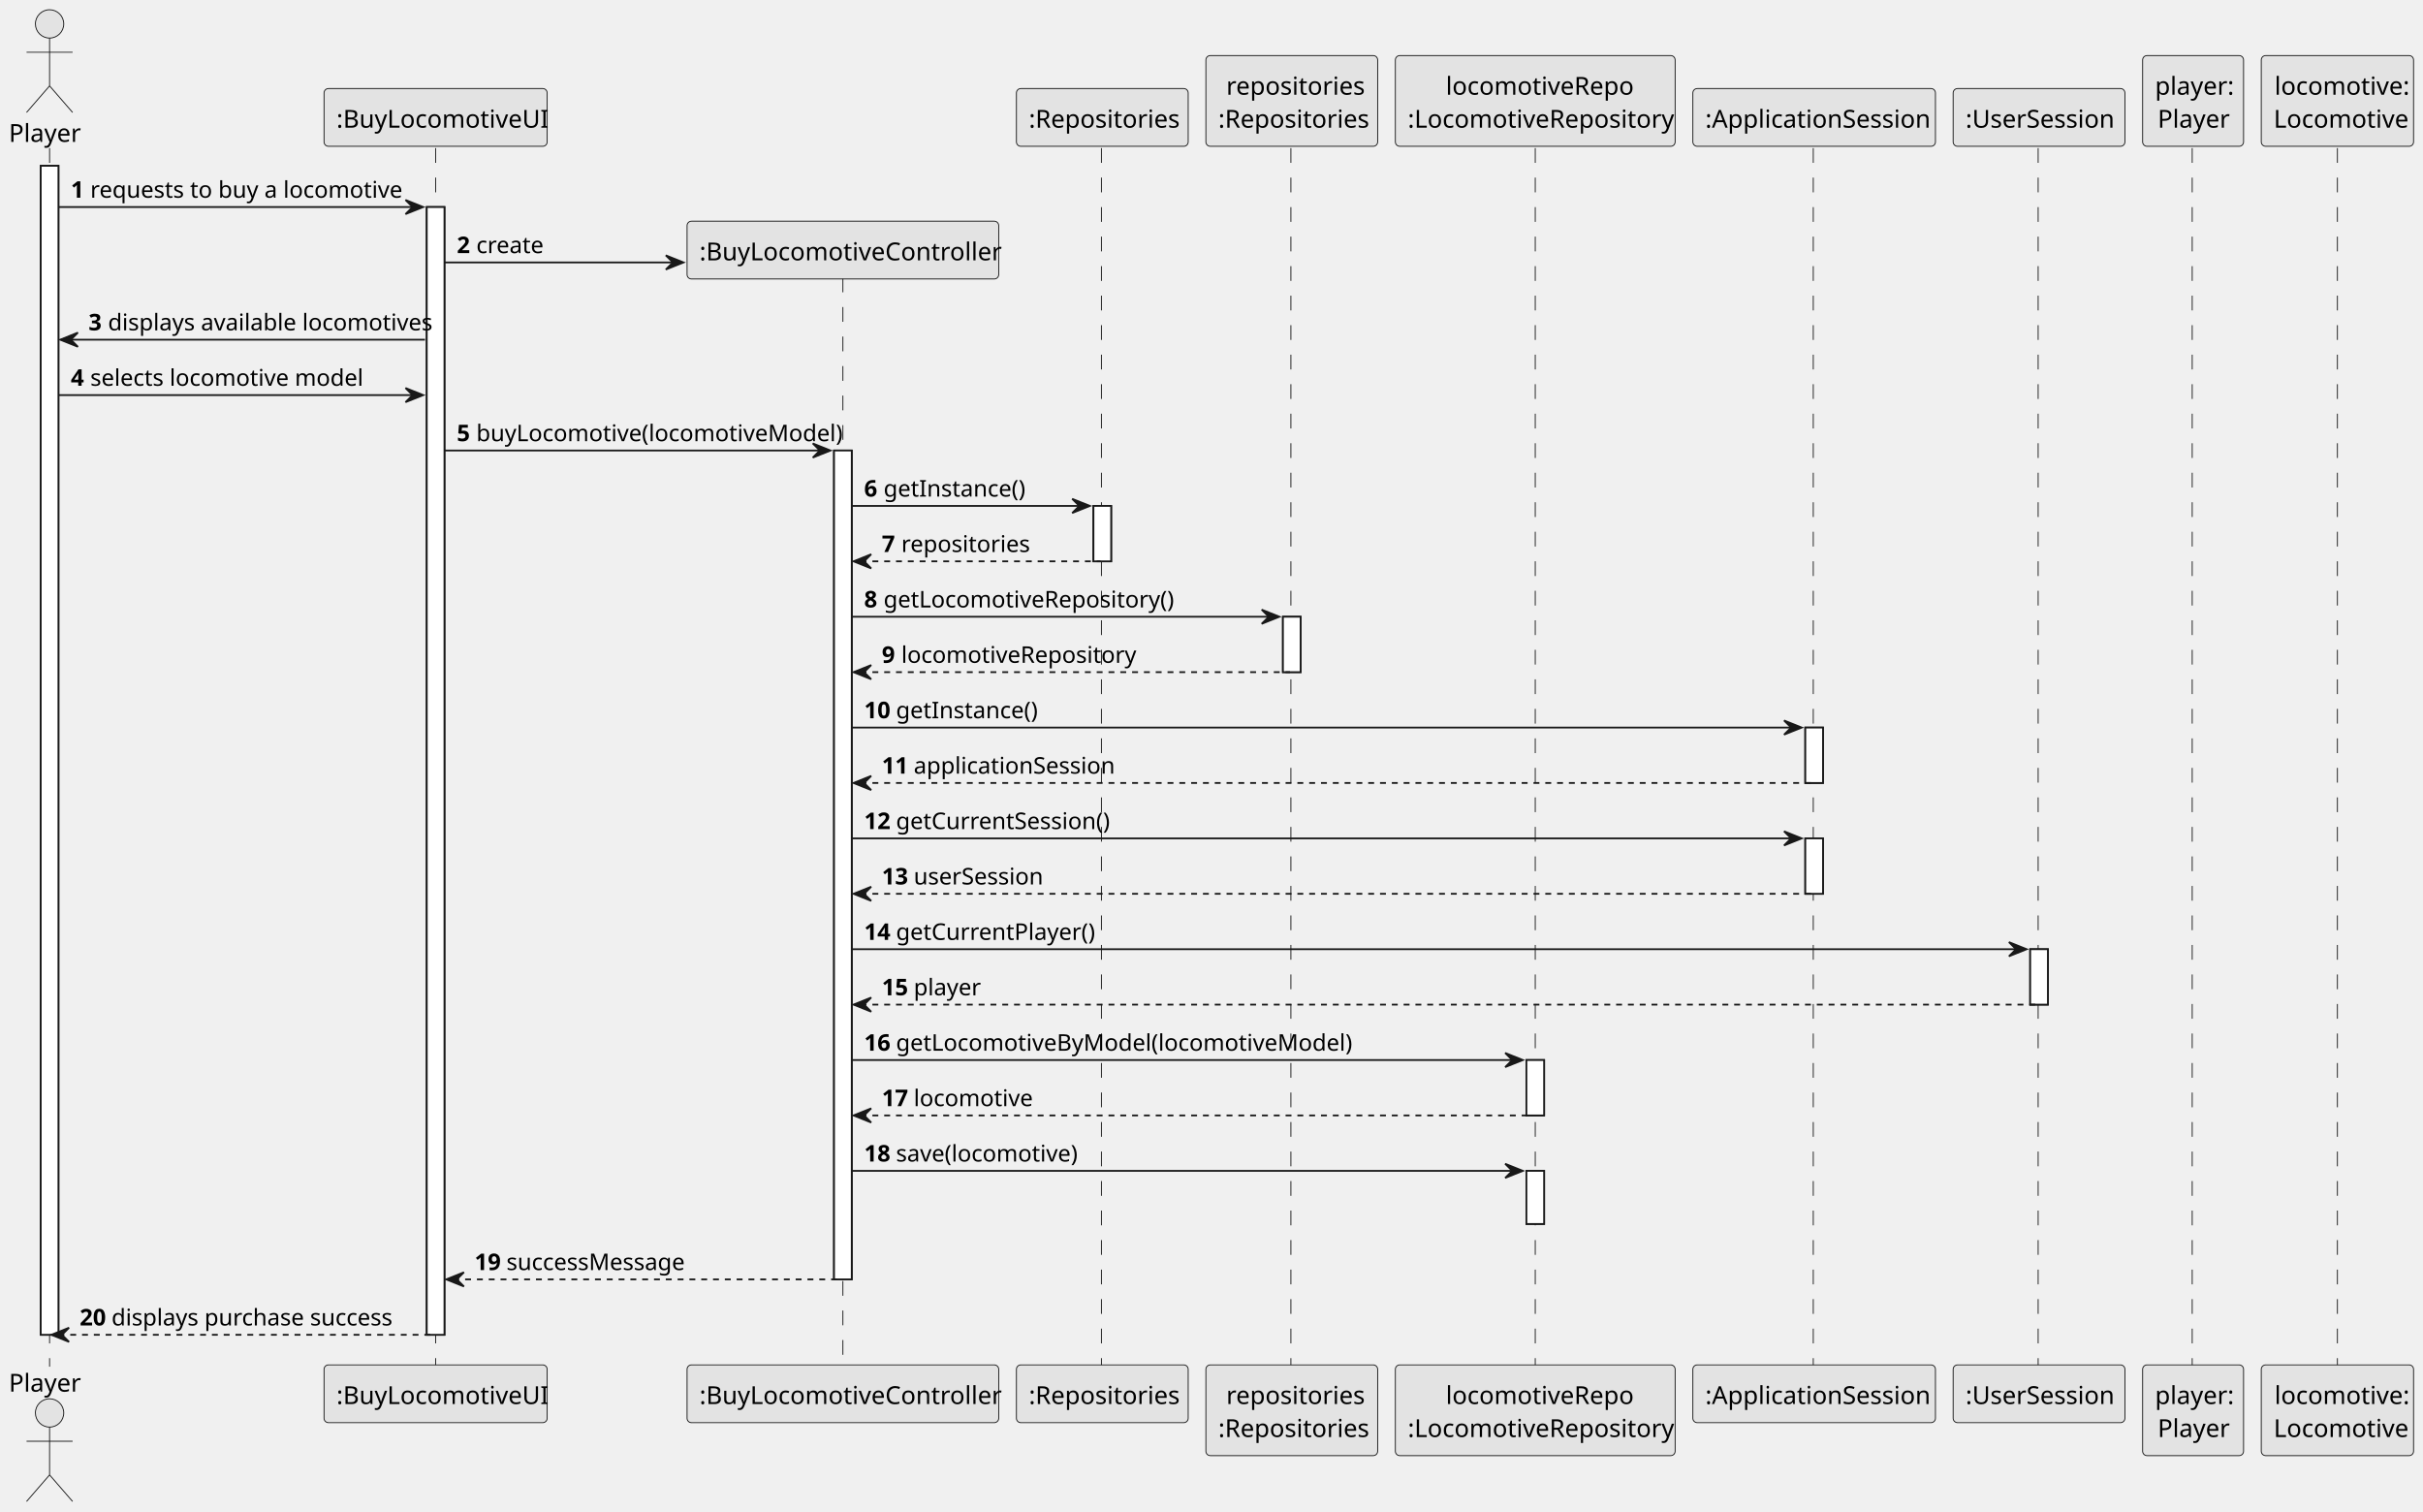
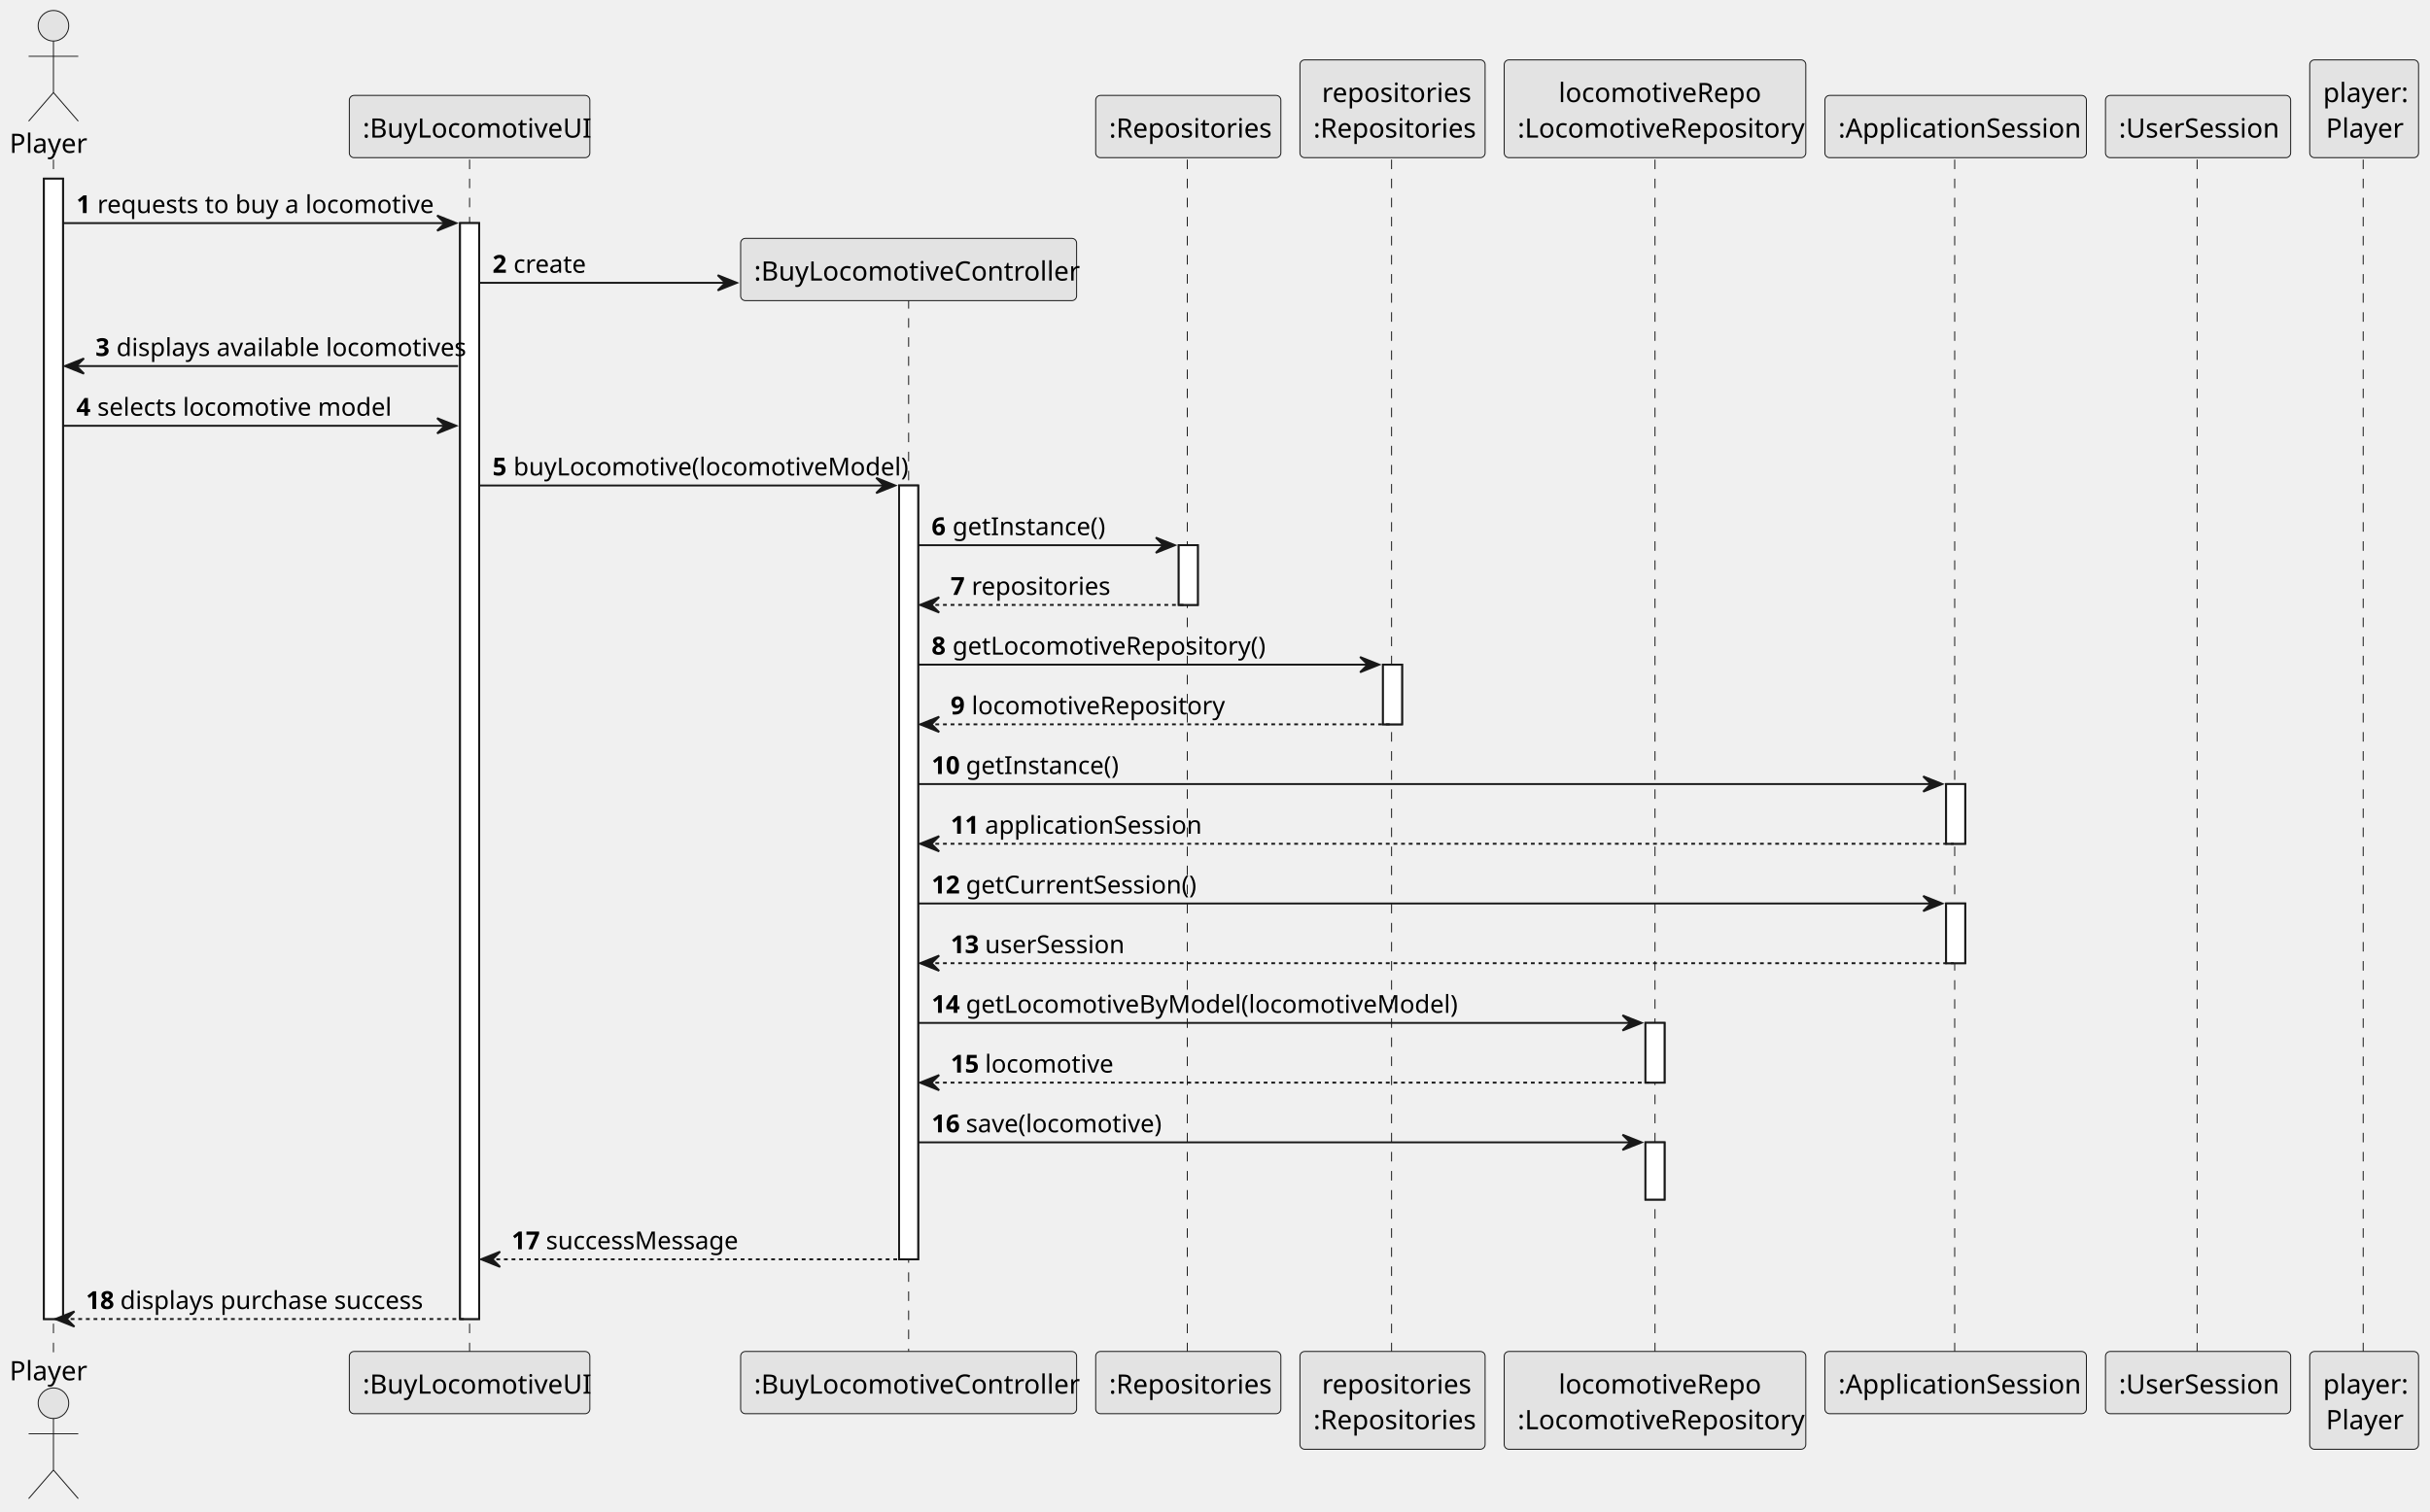
- <svg xmlns="http://www.w3.org/2000/svg" contentStyleType="text/css" height="512.4px" preserveAspectRatio="none" style="width:821px;height:512px;background:#FFFFFF;" version="1.1" viewBox="0 0 821 512" width="821.4px" zoomAndPan="magnify">
+ <svg xmlns="http://www.w3.org/2000/svg" contentStyleType="text/css" height="792px" preserveAspectRatio="none" style="width:1273px;height:792px;background:#FFFFFF;" version="1.1" viewBox="0 0 1273 792" width="1273px" zoomAndPan="magnify">
  <defs />
  <g>
-     <rect fill="#FFFFFF" height="396.09" style="stroke:#181818;stroke-width:0.6;" width="6" x="13.8" y="56.173" />
-     <rect fill="#FFFFFF" height="382.116" style="stroke:#181818;stroke-width:0.6;" width="6" x="144.6" y="70.147" />
-     <rect fill="#FFFFFF" height="280.844" style="stroke:#181818;stroke-width:0.6;" width="6" x="282.6" y="152.644" />
-     <rect fill="#FFFFFF" height="18.775" style="stroke:#181818;stroke-width:0.6;" width="6" x="370.5" y="171.418" />
-     <rect fill="#FFFFFF" height="18.775" style="stroke:#181818;stroke-width:0.6;" width="6" x="434.7" y="208.968" />
-     <rect fill="#FFFFFF" height="18.775" style="stroke:#181818;stroke-width:0.6;" width="6" x="517.2" y="359.164" />
-     <rect fill="#FFFFFF" height="18" style="stroke:#181818;stroke-width:0.6;" width="6" x="517.2" y="396.714" />
-     <rect fill="#FFFFFF" height="18.775" style="stroke:#181818;stroke-width:0.6;" width="6" x="611.7" y="246.517" />
-     <rect fill="#FFFFFF" height="18.775" style="stroke:#181818;stroke-width:0.6;" width="6" x="611.7" y="284.066" />
-     <rect fill="#FFFFFF" height="18.775" style="stroke:#181818;stroke-width:0.6;" width="6" x="687.9" y="321.615" />
-     <line style="stroke:#181818;stroke-width:0.3;stroke-dasharray:5.0,5.0;" x1="16.8" x2="16.8" y1="50.173" y2="463.063" />
-     <line style="stroke:#181818;stroke-width:0.3;stroke-dasharray:5.0,5.0;" x1="147.6" x2="147.6" y1="50.173" y2="463.063" />
-     <line style="stroke:#181818;stroke-width:0.3;stroke-dasharray:5.0,5.0;" x1="285.6" x2="285.6" y1="94.034" y2="463.063" />
-     <line style="stroke:#181818;stroke-width:0.3;stroke-dasharray:5.0,5.0;" x1="373.2" x2="373.2" y1="50.173" y2="463.063" />
-     <line style="stroke:#181818;stroke-width:0.3;stroke-dasharray:5.0,5.0;" x1="437.4" x2="437.4" y1="50.173" y2="463.063" />
-     <line style="stroke:#181818;stroke-width:0.3;stroke-dasharray:5.0,5.0;" x1="520.2" x2="520.2" y1="50.173" y2="463.063" />
-     <line style="stroke:#181818;stroke-width:0.3;stroke-dasharray:5.0,5.0;" x1="614.4" x2="614.4" y1="50.173" y2="463.063" />
-     <line style="stroke:#181818;stroke-width:0.3;stroke-dasharray:5.0,5.0;" x1="690.6" x2="690.6" y1="50.173" y2="463.063" />
-     <line style="stroke:#181818;stroke-width:0.3;stroke-dasharray:5.0,5.0;" x1="742.8" x2="742.8" y1="50.173" y2="463.063" />
-     <line style="stroke:#181818;stroke-width:0.3;stroke-dasharray:5.0,5.0;" x1="792" x2="792" y1="50.173" y2="463.063" />
-     <text fill="#000000" font-family="sans-serif" font-size="8.4" lengthAdjust="spacing" textLength="24" x="3" y="48.065">Player</text>
-     <ellipse cx="16.8" cy="8.1" fill="#E3E3E3" rx="4.8" ry="4.8" style="stroke:#181818;stroke-width:0.3;" />
-     <path d="M16.8,12.9 L16.8,29.1 M9,17.7 L24.6,17.7 M16.8,29.1 L9,38.1 M16.8,29.1 L24.6,38.1 " fill="none" style="stroke:#181818;stroke-width:0.3;" />
-     <text fill="#000000" font-family="sans-serif" font-size="8.4" lengthAdjust="spacing" textLength="24" x="3" y="471.527">Player</text>
-     <ellipse cx="16.8" cy="478.736" fill="#E3E3E3" rx="4.8" ry="4.8" style="stroke:#181818;stroke-width:0.3;" />
-     <path d="M16.8,483.536 L16.8,499.736 M9,488.336 L24.6,488.336 M16.8,499.736 L9,508.736 M16.8,499.736 L24.6,508.736 " fill="none" style="stroke:#181818;stroke-width:0.3;" />
-     <rect fill="#E3E3E3" height="19.573" rx="1.5" ry="1.5" style="stroke:#181818;stroke-width:0.3;" width="75.6" x="109.8" y="30" />
-     <text fill="#000000" font-family="sans-serif" font-size="8.4" lengthAdjust="spacing" textLength="67.2" x="114" y="43.264">:BuyLocomotiveUI</text>
-     <rect fill="#E3E3E3" height="19.573" rx="1.5" ry="1.5" style="stroke:#181818;stroke-width:0.3;" width="75.6" x="109.8" y="462.463" />
-     <text fill="#000000" font-family="sans-serif" font-size="8.4" lengthAdjust="spacing" textLength="67.2" x="114" y="475.727">:BuyLocomotiveUI</text>
-     <rect fill="#E3E3E3" height="19.573" rx="1.5" ry="1.5" style="stroke:#181818;stroke-width:0.3;" width="105.6" x="232.8" y="462.463" />
-     <text fill="#000000" font-family="sans-serif" font-size="8.4" lengthAdjust="spacing" textLength="97.2" x="237" y="475.727">:BuyLocomotiveController</text>
-     <rect fill="#E3E3E3" height="19.573" rx="1.5" ry="1.5" style="stroke:#181818;stroke-width:0.3;" width="58.2" x="344.4" y="30" />
-     <text fill="#000000" font-family="sans-serif" font-size="8.4" lengthAdjust="spacing" textLength="49.8" x="348.6" y="43.264">:Repositories</text>
-     <rect fill="#E3E3E3" height="19.573" rx="1.5" ry="1.5" style="stroke:#181818;stroke-width:0.3;" width="58.2" x="344.4" y="462.463" />
-     <text fill="#000000" font-family="sans-serif" font-size="8.4" lengthAdjust="spacing" textLength="49.8" x="348.6" y="475.727">:Repositories</text>
-     <rect fill="#E3E3E3" height="30.745" rx="1.5" ry="1.5" style="stroke:#181818;stroke-width:0.3;" width="58.2" x="408.6" y="18.827" />
-     <text fill="#000000" font-family="sans-serif" font-size="8.4" lengthAdjust="spacing" textLength="44.4" x="415.5" y="32.092">repositories</text>
-     <text fill="#000000" font-family="sans-serif" font-size="8.4" lengthAdjust="spacing" textLength="49.8" x="412.8" y="43.264">:Repositories</text>
-     <rect fill="#E3E3E3" height="30.745" rx="1.5" ry="1.5" style="stroke:#181818;stroke-width:0.3;" width="58.2" x="408.6" y="462.463" />
-     <text fill="#000000" font-family="sans-serif" font-size="8.4" lengthAdjust="spacing" textLength="44.4" x="415.5" y="475.727">repositories</text>
-     <text fill="#000000" font-family="sans-serif" font-size="8.4" lengthAdjust="spacing" textLength="49.8" x="412.8" y="486.9">:Repositories</text>
-     <rect fill="#E3E3E3" height="30.745" rx="1.5" ry="1.5" style="stroke:#181818;stroke-width:0.3;" width="94.8" x="472.8" y="18.827" />
-     <text fill="#000000" font-family="sans-serif" font-size="8.4" lengthAdjust="spacing" textLength="60.6" x="489.9" y="32.092">locomotiveRepo</text>
-     <text fill="#000000" font-family="sans-serif" font-size="8.4" lengthAdjust="spacing" textLength="86.4" x="477" y="43.264">:LocomotiveRepository</text>
-     <rect fill="#E3E3E3" height="30.745" rx="1.5" ry="1.5" style="stroke:#181818;stroke-width:0.3;" width="94.8" x="472.8" y="462.463" />
-     <text fill="#000000" font-family="sans-serif" font-size="8.4" lengthAdjust="spacing" textLength="60.6" x="489.9" y="475.727">locomotiveRepo</text>
-     <text fill="#000000" font-family="sans-serif" font-size="8.4" lengthAdjust="spacing" textLength="86.4" x="477" y="486.9">:LocomotiveRepository</text>
-     <rect fill="#E3E3E3" height="19.573" rx="1.5" ry="1.5" style="stroke:#181818;stroke-width:0.3;" width="82.2" x="573.6" y="30" />
-     <text fill="#000000" font-family="sans-serif" font-size="8.4" lengthAdjust="spacing" textLength="73.8" x="577.8" y="43.264">:ApplicationSession</text>
-     <rect fill="#E3E3E3" height="19.573" rx="1.5" ry="1.5" style="stroke:#181818;stroke-width:0.3;" width="82.2" x="573.6" y="462.463" />
-     <text fill="#000000" font-family="sans-serif" font-size="8.4" lengthAdjust="spacing" textLength="73.8" x="577.8" y="475.727">:ApplicationSession</text>
-     <rect fill="#E3E3E3" height="19.573" rx="1.5" ry="1.5" style="stroke:#181818;stroke-width:0.3;" width="58.2" x="661.8" y="30" />
-     <text fill="#000000" font-family="sans-serif" font-size="8.4" lengthAdjust="spacing" textLength="49.8" x="666" y="43.264">:UserSession</text>
-     <rect fill="#E3E3E3" height="19.573" rx="1.5" ry="1.5" style="stroke:#181818;stroke-width:0.3;" width="58.2" x="661.8" y="462.463" />
-     <text fill="#000000" font-family="sans-serif" font-size="8.4" lengthAdjust="spacing" textLength="49.8" x="666" y="475.727">:UserSession</text>
-     <rect fill="#E3E3E3" height="30.745" rx="1.5" ry="1.5" style="stroke:#181818;stroke-width:0.3;" width="34.2" x="726" y="18.827" />
-     <text fill="#000000" font-family="sans-serif" font-size="8.4" lengthAdjust="spacing" textLength="25.8" x="730.2" y="32.092">player:</text>
-     <text fill="#000000" font-family="sans-serif" font-size="8.4" lengthAdjust="spacing" textLength="24" x="731.1" y="43.264">Player</text>
-     <rect fill="#E3E3E3" height="30.745" rx="1.5" ry="1.5" style="stroke:#181818;stroke-width:0.3;" width="34.2" x="726" y="462.463" />
-     <text fill="#000000" font-family="sans-serif" font-size="8.4" lengthAdjust="spacing" textLength="25.8" x="730.2" y="475.727">player:</text>
-     <text fill="#000000" font-family="sans-serif" font-size="8.4" lengthAdjust="spacing" textLength="24" x="731.1" y="486.9">Player</text>
-     <rect fill="#E3E3E3" height="30.745" rx="1.5" ry="1.5" style="stroke:#181818;stroke-width:0.3;" width="51.6" x="766.2" y="18.827" />
-     <text fill="#000000" font-family="sans-serif" font-size="8.4" lengthAdjust="spacing" textLength="42.6" x="770.7" y="32.092">locomotive:</text>
-     <text fill="#000000" font-family="sans-serif" font-size="8.4" lengthAdjust="spacing" textLength="43.2" x="770.4" y="43.264">Locomotive</text>
-     <rect fill="#E3E3E3" height="30.745" rx="1.5" ry="1.5" style="stroke:#181818;stroke-width:0.3;" width="51.6" x="766.2" y="462.463" />
-     <text fill="#000000" font-family="sans-serif" font-size="8.4" lengthAdjust="spacing" textLength="42.6" x="770.7" y="475.727">locomotive:</text>
-     <text fill="#000000" font-family="sans-serif" font-size="8.4" lengthAdjust="spacing" textLength="43.2" x="770.4" y="486.9">Locomotive</text>
-     <rect fill="#FFFFFF" height="396.09" style="stroke:#181818;stroke-width:0.6;" width="6" x="13.8" y="56.173" />
-     <rect fill="#FFFFFF" height="382.116" style="stroke:#181818;stroke-width:0.6;" width="6" x="144.6" y="70.147" />
-     <rect fill="#FFFFFF" height="280.844" style="stroke:#181818;stroke-width:0.6;" width="6" x="282.6" y="152.644" />
-     <rect fill="#FFFFFF" height="18.775" style="stroke:#181818;stroke-width:0.6;" width="6" x="370.5" y="171.418" />
-     <rect fill="#FFFFFF" height="18.775" style="stroke:#181818;stroke-width:0.6;" width="6" x="434.7" y="208.968" />
-     <rect fill="#FFFFFF" height="18.775" style="stroke:#181818;stroke-width:0.6;" width="6" x="517.2" y="359.164" />
-     <rect fill="#FFFFFF" height="18" style="stroke:#181818;stroke-width:0.6;" width="6" x="517.2" y="396.714" />
-     <rect fill="#FFFFFF" height="18.775" style="stroke:#181818;stroke-width:0.6;" width="6" x="611.7" y="246.517" />
-     <rect fill="#FFFFFF" height="18.775" style="stroke:#181818;stroke-width:0.6;" width="6" x="611.7" y="284.066" />
-     <rect fill="#FFFFFF" height="18.775" style="stroke:#181818;stroke-width:0.6;" width="6" x="687.9" y="321.615" />
-     <polygon fill="#181818" points="137.4,67.747,143.4,70.147,137.4,72.547,139.8,70.147" style="stroke:#181818;stroke-width:0.6;" />
-     <line style="stroke:#181818;stroke-width:0.6;" x1="19.8" x2="141" y1="70.147" y2="70.147" />
-     <text fill="#000000" font-family="sans-serif" font-size="7.8" font-weight="bold" lengthAdjust="spacing" textLength="4.2" x="24" y="66.99">1</text>
-     <text fill="#000000" font-family="sans-serif" font-size="7.8" lengthAdjust="spacing" textLength="99.6" x="30.6" y="66.99">requests to buy a locomotive</text>
-     <polygon fill="#181818" points="225.6,86.522,231.6,88.922,225.6,91.322,228,88.922" style="stroke:#181818;stroke-width:0.6;" />
-     <line style="stroke:#181818;stroke-width:0.6;" x1="150.6" x2="229.2" y1="88.922" y2="88.922" />
-     <text fill="#000000" font-family="sans-serif" font-size="7.8" font-weight="bold" lengthAdjust="spacing" textLength="4.2" x="154.8" y="85.764">2</text>
-     <text fill="#000000" font-family="sans-serif" font-size="7.8" lengthAdjust="spacing" textLength="21.6" x="161.4" y="85.764">create</text>
-     <rect fill="#E3E3E3" height="19.573" rx="1.5" ry="1.5" style="stroke:#181818;stroke-width:0.3;" width="105.6" x="232.8" y="74.947" />
-     <text fill="#000000" font-family="sans-serif" font-size="8.4" lengthAdjust="spacing" textLength="97.2" x="237" y="88.212">:BuyLocomotiveController</text>
-     <polygon fill="#181818" points="26.4,112.695,20.4,115.094,26.4,117.495,24,115.094" style="stroke:#181818;stroke-width:0.6;" />
-     <line style="stroke:#181818;stroke-width:0.6;" x1="22.8" x2="144" y1="115.094" y2="115.094" />
-     <text fill="#000000" font-family="sans-serif" font-size="7.8" font-weight="bold" lengthAdjust="spacing" textLength="4.2" x="30" y="111.937">3</text>
-     <text fill="#000000" font-family="sans-serif" font-size="7.8" lengthAdjust="spacing" textLength="103.8" x="36.6" y="111.937">displays available locomotives</text>
-     <polygon fill="#181818" points="137.4,131.469,143.4,133.869,137.4,136.269,139.8,133.869" style="stroke:#181818;stroke-width:0.6;" />
-     <line style="stroke:#181818;stroke-width:0.6;" x1="19.8" x2="141" y1="133.869" y2="133.869" />
-     <text fill="#000000" font-family="sans-serif" font-size="7.8" font-weight="bold" lengthAdjust="spacing" textLength="4.2" x="24" y="130.712">4</text>
-     <text fill="#000000" font-family="sans-serif" font-size="7.8" lengthAdjust="spacing" textLength="87.6" x="30.6" y="130.712">selects locomotive model</text>
-     <polygon fill="#181818" points="275.4,150.244,281.4,152.644,275.4,155.044,277.8,152.644" style="stroke:#181818;stroke-width:0.6;" />
-     <line style="stroke:#181818;stroke-width:0.6;" x1="150.6" x2="279" y1="152.644" y2="152.644" />
-     <text fill="#000000" font-family="sans-serif" font-size="7.8" font-weight="bold" lengthAdjust="spacing" textLength="4.2" x="154.8" y="149.486">5</text>
-     <text fill="#000000" font-family="sans-serif" font-size="7.8" lengthAdjust="spacing" textLength="114" x="161.4" y="149.486">buyLocomotive(locomotiveModel)</text>
-     <polygon fill="#181818" points="363.3,169.018,369.3,171.418,363.3,173.818,365.7,171.418" style="stroke:#181818;stroke-width:0.6;" />
-     <line style="stroke:#181818;stroke-width:0.6;" x1="288.6" x2="366.9" y1="171.418" y2="171.418" />
-     <text fill="#000000" font-family="sans-serif" font-size="7.8" font-weight="bold" lengthAdjust="spacing" textLength="4.2" x="292.8" y="168.261">6</text>
-     <text fill="#000000" font-family="sans-serif" font-size="7.8" lengthAdjust="spacing" textLength="45" x="299.4" y="168.261">getInstance()</text>
-     <polygon fill="#181818" points="295.2,187.793,289.2,190.193,295.2,192.593,292.8,190.193" style="stroke:#181818;stroke-width:0.6;" />
-     <line style="stroke:#181818;stroke-width:0.6;stroke-dasharray:2.0,2.0;" x1="291.6" x2="372.9" y1="190.193" y2="190.193" />
-     <text fill="#000000" font-family="sans-serif" font-size="7.8" font-weight="bold" lengthAdjust="spacing" textLength="4.2" x="298.8" y="187.035">7</text>
-     <text fill="#000000" font-family="sans-serif" font-size="7.8" lengthAdjust="spacing" textLength="40.2" x="305.4" y="187.035">repositories</text>
-     <polygon fill="#181818" points="427.5,206.568,433.5,208.968,427.5,211.368,429.9,208.968" style="stroke:#181818;stroke-width:0.6;" />
-     <line style="stroke:#181818;stroke-width:0.6;" x1="288.6" x2="431.1" y1="208.968" y2="208.968" />
-     <text fill="#000000" font-family="sans-serif" font-size="7.8" font-weight="bold" lengthAdjust="spacing" textLength="4.2" x="292.8" y="205.81">8</text>
-     <text fill="#000000" font-family="sans-serif" font-size="7.8" lengthAdjust="spacing" textLength="91.8" x="299.4" y="205.81">getLocomotiveRepository()</text>
-     <polygon fill="#181818" points="295.2,225.342,289.2,227.742,295.2,230.142,292.8,227.742" style="stroke:#181818;stroke-width:0.6;" />
-     <line style="stroke:#181818;stroke-width:0.6;stroke-dasharray:2.0,2.0;" x1="291.6" x2="437.1" y1="227.742" y2="227.742" />
-     <text fill="#000000" font-family="sans-serif" font-size="7.8" font-weight="bold" lengthAdjust="spacing" textLength="4.2" x="298.8" y="224.585">9</text>
-     <text fill="#000000" font-family="sans-serif" font-size="7.8" lengthAdjust="spacing" textLength="73.8" x="305.4" y="224.585">locomotiveRepository</text>
-     <polygon fill="#181818" points="604.5,244.117,610.5,246.517,604.5,248.917,606.9,246.517" style="stroke:#181818;stroke-width:0.6;" />
-     <line style="stroke:#181818;stroke-width:0.6;" x1="288.6" x2="608.1" y1="246.517" y2="246.517" />
-     <text fill="#000000" font-family="sans-serif" font-size="7.8" font-weight="bold" lengthAdjust="spacing" textLength="8.4" x="292.8" y="243.359">10</text>
-     <text fill="#000000" font-family="sans-serif" font-size="7.8" lengthAdjust="spacing" textLength="45" x="303.6" y="243.359">getInstance()</text>
-     <polygon fill="#181818" points="295.2,262.891,289.2,265.291,295.2,267.691,292.8,265.291" style="stroke:#181818;stroke-width:0.6;" />
-     <line style="stroke:#181818;stroke-width:0.6;stroke-dasharray:2.0,2.0;" x1="291.6" x2="614.1" y1="265.291" y2="265.291" />
-     <text fill="#000000" font-family="sans-serif" font-size="7.8" font-weight="bold" lengthAdjust="spacing" textLength="8.4" x="298.8" y="262.134">11</text>
-     <text fill="#000000" font-family="sans-serif" font-size="7.8" lengthAdjust="spacing" textLength="65.4" x="309.6" y="262.134">applicationSession</text>
-     <polygon fill="#181818" points="604.5,281.666,610.5,284.066,604.5,286.466,606.9,284.066" style="stroke:#181818;stroke-width:0.6;" />
-     <line style="stroke:#181818;stroke-width:0.6;" x1="288.6" x2="608.1" y1="284.066" y2="284.066" />
-     <text fill="#000000" font-family="sans-serif" font-size="7.8" font-weight="bold" lengthAdjust="spacing" textLength="8.4" x="292.8" y="280.908">12</text>
-     <text fill="#000000" font-family="sans-serif" font-size="7.8" lengthAdjust="spacing" textLength="69" x="303.6" y="280.908">getCurrentSession()</text>
-     <polygon fill="#181818" points="295.2,300.441,289.2,302.841,295.2,305.241,292.8,302.841" style="stroke:#181818;stroke-width:0.6;" />
-     <line style="stroke:#181818;stroke-width:0.6;stroke-dasharray:2.0,2.0;" x1="291.6" x2="614.1" y1="302.841" y2="302.841" />
-     <text fill="#000000" font-family="sans-serif" font-size="7.8" font-weight="bold" lengthAdjust="spacing" textLength="8.4" x="298.8" y="299.683">13</text>
-     <text fill="#000000" font-family="sans-serif" font-size="7.8" lengthAdjust="spacing" textLength="43.2" x="309.6" y="299.683">userSession</text>
-     <polygon fill="#181818" points="680.7,319.215,686.7,321.615,680.7,324.015,683.1,321.615" style="stroke:#181818;stroke-width:0.6;" />
-     <line style="stroke:#181818;stroke-width:0.6;" x1="288.6" x2="684.3" y1="321.615" y2="321.615" />
-     <text fill="#000000" font-family="sans-serif" font-size="7.8" font-weight="bold" lengthAdjust="spacing" textLength="8.4" x="292.8" y="318.458">14</text>
-     <text fill="#000000" font-family="sans-serif" font-size="7.8" lengthAdjust="spacing" textLength="63" x="303.6" y="318.458">getCurrentPlayer()</text>
-     <polygon fill="#181818" points="295.2,337.99,289.2,340.39,295.2,342.79,292.8,340.39" style="stroke:#181818;stroke-width:0.6;" />
-     <line style="stroke:#181818;stroke-width:0.6;stroke-dasharray:2.0,2.0;" x1="291.6" x2="690.3" y1="340.39" y2="340.39" />
-     <text fill="#000000" font-family="sans-serif" font-size="7.8" font-weight="bold" lengthAdjust="spacing" textLength="8.4" x="298.8" y="337.232">15</text>
-     <text fill="#000000" font-family="sans-serif" font-size="7.8" lengthAdjust="spacing" textLength="21" x="309.6" y="337.232">player</text>
-     <polygon fill="#181818" points="510,356.764,516,359.164,510,361.565,512.4,359.164" style="stroke:#181818;stroke-width:0.6;" />
-     <line style="stroke:#181818;stroke-width:0.6;" x1="288.6" x2="513.6" y1="359.164" y2="359.164" />
-     <text fill="#000000" font-family="sans-serif" font-size="7.8" font-weight="bold" lengthAdjust="spacing" textLength="8.4" x="292.8" y="356.007">16</text>
-     <text fill="#000000" font-family="sans-serif" font-size="7.8" lengthAdjust="spacing" textLength="142.8" x="303.6" y="356.007">getLocomotiveByModel(locomotiveModel)</text>
-     <polygon fill="#181818" points="295.2,375.539,289.2,377.939,295.2,380.339,292.8,377.939" style="stroke:#181818;stroke-width:0.6;" />
-     <line style="stroke:#181818;stroke-width:0.6;stroke-dasharray:2.0,2.0;" x1="291.6" x2="519.6" y1="377.939" y2="377.939" />
-     <text fill="#000000" font-family="sans-serif" font-size="7.8" font-weight="bold" lengthAdjust="spacing" textLength="8.4" x="298.8" y="374.781">17</text>
-     <text fill="#000000" font-family="sans-serif" font-size="7.8" lengthAdjust="spacing" textLength="36.6" x="309.6" y="374.781">locomotive</text>
-     <polygon fill="#181818" points="510,394.314,516,396.714,510,399.114,512.4,396.714" style="stroke:#181818;stroke-width:0.6;" />
-     <line style="stroke:#181818;stroke-width:0.6;" x1="288.6" x2="513.6" y1="396.714" y2="396.714" />
-     <text fill="#000000" font-family="sans-serif" font-size="7.8" font-weight="bold" lengthAdjust="spacing" textLength="8.4" x="292.8" y="393.556">18</text>
-     <text fill="#000000" font-family="sans-serif" font-size="7.8" lengthAdjust="spacing" textLength="57" x="303.6" y="393.556">save(locomotive)</text>
-     <polygon fill="#181818" points="157.2,431.088,151.2,433.488,157.2,435.888,154.8,433.488" style="stroke:#181818;stroke-width:0.6;" />
-     <line style="stroke:#181818;stroke-width:0.6;stroke-dasharray:2.0,2.0;" x1="153.6" x2="285" y1="433.488" y2="433.488" />
-     <text fill="#000000" font-family="sans-serif" font-size="7.8" font-weight="bold" lengthAdjust="spacing" textLength="8.4" x="160.8" y="430.331">19</text>
-     <text fill="#000000" font-family="sans-serif" font-size="7.8" lengthAdjust="spacing" textLength="61.2" x="171.6" y="430.331">successMessage</text>
-     <polygon fill="#181818" points="23.4,449.863,17.4,452.263,23.4,454.663,21,452.263" style="stroke:#181818;stroke-width:0.6;" />
-     <line style="stroke:#181818;stroke-width:0.6;stroke-dasharray:2.0,2.0;" x1="19.8" x2="147" y1="452.263" y2="452.263" />
-     <text fill="#000000" font-family="sans-serif" font-size="7.8" font-weight="bold" lengthAdjust="spacing" textLength="8.4" x="27" y="449.105">20</text>
-     <text fill="#000000" font-family="sans-serif" font-size="7.8" lengthAdjust="spacing" textLength="94.8" x="37.8" y="449.105">displays purchase success</text>
+     <rect fill="#FFFFFF" height="597.568" style="stroke:#181818;stroke-width:1.0;" width="10" x="23" y="93.621" />
+     <rect fill="#FFFFFF" height="574.277" style="stroke:#181818;stroke-width:1.0;" width="10" x="241" y="116.912" />
+     <rect fill="#FFFFFF" height="405.492" style="stroke:#181818;stroke-width:1.0;" width="10" x="471" y="254.406" />
+     <rect fill="#FFFFFF" height="31.291" style="stroke:#181818;stroke-width:1.0;" width="10" x="617.5" y="285.697" />
+     <rect fill="#FFFFFF" height="31.291" style="stroke:#181818;stroke-width:1.0;" width="10" x="724.5" y="348.279" />
+     <rect fill="#FFFFFF" height="31.291" style="stroke:#181818;stroke-width:1.0;" width="10" x="862" y="536.025" />
+     <rect fill="#FFFFFF" height="30" style="stroke:#181818;stroke-width:1.0;" width="10" x="862" y="598.607" />
+     <rect fill="#FFFFFF" height="31.291" style="stroke:#181818;stroke-width:1.0;" width="10" x="1019.5" y="410.861" />
+     <rect fill="#FFFFFF" height="31.291" style="stroke:#181818;stroke-width:1.0;" width="10" x="1019.5" y="473.443" />
+     <line style="stroke:#181818;stroke-width:0.5;stroke-dasharray:5.0,5.0;" x1="28" x2="28" y1="83.621" y2="709.189" />
+     <line style="stroke:#181818;stroke-width:0.5;stroke-dasharray:5.0,5.0;" x1="246" x2="246" y1="83.621" y2="709.189" />
+     <line style="stroke:#181818;stroke-width:0.5;stroke-dasharray:5.0,5.0;" x1="476" x2="476" y1="156.723" y2="709.189" />
+     <line style="stroke:#181818;stroke-width:0.5;stroke-dasharray:5.0,5.0;" x1="622" x2="622" y1="83.621" y2="709.189" />
+     <line style="stroke:#181818;stroke-width:0.5;stroke-dasharray:5.0,5.0;" x1="729" x2="729" y1="83.621" y2="709.189" />
+     <line style="stroke:#181818;stroke-width:0.5;stroke-dasharray:5.0,5.0;" x1="867" x2="867" y1="83.621" y2="709.189" />
+     <line style="stroke:#181818;stroke-width:0.5;stroke-dasharray:5.0,5.0;" x1="1024" x2="1024" y1="83.621" y2="709.189" />
+     <line style="stroke:#181818;stroke-width:0.5;stroke-dasharray:5.0,5.0;" x1="1151" x2="1151" y1="83.621" y2="709.189" />
+     <line style="stroke:#181818;stroke-width:0.5;stroke-dasharray:5.0,5.0;" x1="1238" x2="1238" y1="83.621" y2="709.189" />
+     <text fill="#000000" font-family="sans-serif" font-size="14" lengthAdjust="spacing" textLength="40" x="5" y="80.107">Player</text>
+     <ellipse cx="28" cy="13.5" fill="#E3E3E3" rx="8" ry="8" style="stroke:#181818;stroke-width:0.5;" />
+     <path d="M28,21.5 L28,48.5 M15,29.5 L41,29.5 M28,48.5 L15,63.5 M28,48.5 L41,63.5 " fill="none" style="stroke:#181818;stroke-width:0.5;" />
+     <text fill="#000000" font-family="sans-serif" font-size="14" lengthAdjust="spacing" textLength="40" x="5" y="723.297">Player</text>
+     <ellipse cx="28" cy="735.311" fill="#E3E3E3" rx="8" ry="8" style="stroke:#181818;stroke-width:0.5;" />
+     <path d="M28,743.311 L28,770.311 M15,751.311 L41,751.311 M28,770.311 L15,785.311 M28,770.311 L41,785.311 " fill="none" style="stroke:#181818;stroke-width:0.5;" />
+     <rect fill="#E3E3E3" height="32.621" rx="2.5" ry="2.5" style="stroke:#181818;stroke-width:0.5;" width="126" x="183" y="50" />
+     <text fill="#000000" font-family="sans-serif" font-size="14" lengthAdjust="spacing" textLength="112" x="190" y="72.107">:BuyLocomotiveUI</text>
+     <rect fill="#E3E3E3" height="32.621" rx="2.5" ry="2.5" style="stroke:#181818;stroke-width:0.5;" width="126" x="183" y="708.189" />
+     <text fill="#000000" font-family="sans-serif" font-size="14" lengthAdjust="spacing" textLength="112" x="190" y="730.297">:BuyLocomotiveUI</text>
+     <rect fill="#E3E3E3" height="32.621" rx="2.5" ry="2.5" style="stroke:#181818;stroke-width:0.5;" width="176" x="388" y="708.189" />
+     <text fill="#000000" font-family="sans-serif" font-size="14" lengthAdjust="spacing" textLength="162" x="395" y="730.297">:BuyLocomotiveController</text>
+     <rect fill="#E3E3E3" height="32.621" rx="2.5" ry="2.5" style="stroke:#181818;stroke-width:0.5;" width="97" x="574" y="50" />
+     <text fill="#000000" font-family="sans-serif" font-size="14" lengthAdjust="spacing" textLength="83" x="581" y="72.107">:Repositories</text>
+     <rect fill="#E3E3E3" height="32.621" rx="2.5" ry="2.5" style="stroke:#181818;stroke-width:0.5;" width="97" x="574" y="708.189" />
+     <text fill="#000000" font-family="sans-serif" font-size="14" lengthAdjust="spacing" textLength="83" x="581" y="730.297">:Repositories</text>
+     <rect fill="#E3E3E3" height="51.242" rx="2.5" ry="2.5" style="stroke:#181818;stroke-width:0.5;" width="97" x="681" y="31.379" />
+     <text fill="#000000" font-family="sans-serif" font-size="14" lengthAdjust="spacing" textLength="74" x="692.5" y="53.486">repositories</text>
+     <text fill="#000000" font-family="sans-serif" font-size="14" lengthAdjust="spacing" textLength="83" x="688" y="72.107">:Repositories</text>
+     <rect fill="#E3E3E3" height="51.242" rx="2.5" ry="2.5" style="stroke:#181818;stroke-width:0.5;" width="97" x="681" y="708.189" />
+     <text fill="#000000" font-family="sans-serif" font-size="14" lengthAdjust="spacing" textLength="74" x="692.5" y="730.297">repositories</text>
+     <text fill="#000000" font-family="sans-serif" font-size="14" lengthAdjust="spacing" textLength="83" x="688" y="748.918">:Repositories</text>
+     <rect fill="#E3E3E3" height="51.242" rx="2.5" ry="2.5" style="stroke:#181818;stroke-width:0.5;" width="158" x="788" y="31.379" />
+     <text fill="#000000" font-family="sans-serif" font-size="14" lengthAdjust="spacing" textLength="101" x="816.5" y="53.486">locomotiveRepo</text>
+     <text fill="#000000" font-family="sans-serif" font-size="14" lengthAdjust="spacing" textLength="144" x="795" y="72.107">:LocomotiveRepository</text>
+     <rect fill="#E3E3E3" height="51.242" rx="2.5" ry="2.5" style="stroke:#181818;stroke-width:0.5;" width="158" x="788" y="708.189" />
+     <text fill="#000000" font-family="sans-serif" font-size="14" lengthAdjust="spacing" textLength="101" x="816.5" y="730.297">locomotiveRepo</text>
+     <text fill="#000000" font-family="sans-serif" font-size="14" lengthAdjust="spacing" textLength="144" x="795" y="748.918">:LocomotiveRepository</text>
+     <rect fill="#E3E3E3" height="32.621" rx="2.5" ry="2.5" style="stroke:#181818;stroke-width:0.5;" width="137" x="956" y="50" />
+     <text fill="#000000" font-family="sans-serif" font-size="14" lengthAdjust="spacing" textLength="123" x="963" y="72.107">:ApplicationSession</text>
+     <rect fill="#E3E3E3" height="32.621" rx="2.5" ry="2.5" style="stroke:#181818;stroke-width:0.5;" width="137" x="956" y="708.189" />
+     <text fill="#000000" font-family="sans-serif" font-size="14" lengthAdjust="spacing" textLength="123" x="963" y="730.297">:ApplicationSession</text>
+     <rect fill="#E3E3E3" height="32.621" rx="2.5" ry="2.5" style="stroke:#181818;stroke-width:0.5;" width="97" x="1103" y="50" />
+     <text fill="#000000" font-family="sans-serif" font-size="14" lengthAdjust="spacing" textLength="83" x="1110" y="72.107">:UserSession</text>
+     <rect fill="#E3E3E3" height="32.621" rx="2.5" ry="2.5" style="stroke:#181818;stroke-width:0.5;" width="97" x="1103" y="708.189" />
+     <text fill="#000000" font-family="sans-serif" font-size="14" lengthAdjust="spacing" textLength="83" x="1110" y="730.297">:UserSession</text>
+     <rect fill="#E3E3E3" height="51.242" rx="2.5" ry="2.5" style="stroke:#181818;stroke-width:0.5;" width="57" x="1210" y="31.379" />
+     <text fill="#000000" font-family="sans-serif" font-size="14" lengthAdjust="spacing" textLength="43" x="1217" y="53.486">player:</text>
+     <text fill="#000000" font-family="sans-serif" font-size="14" lengthAdjust="spacing" textLength="40" x="1218.5" y="72.107">Player</text>
+     <rect fill="#E3E3E3" height="51.242" rx="2.5" ry="2.5" style="stroke:#181818;stroke-width:0.5;" width="57" x="1210" y="708.189" />
+     <text fill="#000000" font-family="sans-serif" font-size="14" lengthAdjust="spacing" textLength="43" x="1217" y="730.297">player:</text>
+     <text fill="#000000" font-family="sans-serif" font-size="14" lengthAdjust="spacing" textLength="40" x="1218.5" y="748.918">Player</text>
+     <rect fill="#FFFFFF" height="597.568" style="stroke:#181818;stroke-width:1.0;" width="10" x="23" y="93.621" />
+     <rect fill="#FFFFFF" height="574.277" style="stroke:#181818;stroke-width:1.0;" width="10" x="241" y="116.912" />
+     <rect fill="#FFFFFF" height="405.492" style="stroke:#181818;stroke-width:1.0;" width="10" x="471" y="254.406" />
+     <rect fill="#FFFFFF" height="31.291" style="stroke:#181818;stroke-width:1.0;" width="10" x="617.5" y="285.697" />
+     <rect fill="#FFFFFF" height="31.291" style="stroke:#181818;stroke-width:1.0;" width="10" x="724.5" y="348.279" />
+     <rect fill="#FFFFFF" height="31.291" style="stroke:#181818;stroke-width:1.0;" width="10" x="862" y="536.025" />
+     <rect fill="#FFFFFF" height="30" style="stroke:#181818;stroke-width:1.0;" width="10" x="862" y="598.607" />
+     <rect fill="#FFFFFF" height="31.291" style="stroke:#181818;stroke-width:1.0;" width="10" x="1019.5" y="410.861" />
+     <rect fill="#FFFFFF" height="31.291" style="stroke:#181818;stroke-width:1.0;" width="10" x="1019.5" y="473.443" />
+     <polygon fill="#181818" points="229,112.912,239,116.912,229,120.912,233,116.912" style="stroke:#181818;stroke-width:1.0;" />
+     <line style="stroke:#181818;stroke-width:1.0;" x1="33" x2="235" y1="116.912" y2="116.912" />
+     <text fill="#000000" font-family="sans-serif" font-size="13" font-weight="bold" lengthAdjust="spacing" textLength="7" x="40" y="111.649">1</text>
+     <text fill="#000000" font-family="sans-serif" font-size="13" lengthAdjust="spacing" textLength="166" x="51" y="111.649">requests to buy a locomotive</text>
+     <polygon fill="#181818" points="376,144.203,386,148.203,376,152.203,380,148.203" style="stroke:#181818;stroke-width:1.0;" />
+     <line style="stroke:#181818;stroke-width:1.0;" x1="251" x2="382" y1="148.203" y2="148.203" />
+     <text fill="#000000" font-family="sans-serif" font-size="13" font-weight="bold" lengthAdjust="spacing" textLength="7" x="258" y="142.94">2</text>
+     <text fill="#000000" font-family="sans-serif" font-size="13" lengthAdjust="spacing" textLength="36" x="269" y="142.94">create</text>
+     <rect fill="#E3E3E3" height="32.621" rx="2.5" ry="2.5" style="stroke:#181818;stroke-width:0.5;" width="176" x="388" y="124.912" />
+     <text fill="#000000" font-family="sans-serif" font-size="14" lengthAdjust="spacing" textLength="162" x="395" y="147.019">:BuyLocomotiveController</text>
+     <polygon fill="#181818" points="44,187.824,34,191.824,44,195.824,40,191.824" style="stroke:#181818;stroke-width:1.0;" />
+     <line style="stroke:#181818;stroke-width:1.0;" x1="38" x2="240" y1="191.824" y2="191.824" />
+     <text fill="#000000" font-family="sans-serif" font-size="13" font-weight="bold" lengthAdjust="spacing" textLength="7" x="50" y="186.561">3</text>
+     <text fill="#000000" font-family="sans-serif" font-size="13" lengthAdjust="spacing" textLength="173" x="61" y="186.561">displays available locomotives</text>
+     <polygon fill="#181818" points="229,219.115,239,223.115,229,227.115,233,223.115" style="stroke:#181818;stroke-width:1.0;" />
+     <line style="stroke:#181818;stroke-width:1.0;" x1="33" x2="235" y1="223.115" y2="223.115" />
+     <text fill="#000000" font-family="sans-serif" font-size="13" font-weight="bold" lengthAdjust="spacing" textLength="7" x="40" y="217.852">4</text>
+     <text fill="#000000" font-family="sans-serif" font-size="13" lengthAdjust="spacing" textLength="146" x="51" y="217.852">selects locomotive model</text>
+     <polygon fill="#181818" points="459,250.406,469,254.406,459,258.406,463,254.406" style="stroke:#181818;stroke-width:1.0;" />
+     <line style="stroke:#181818;stroke-width:1.0;" x1="251" x2="465" y1="254.406" y2="254.406" />
+     <text fill="#000000" font-family="sans-serif" font-size="13" font-weight="bold" lengthAdjust="spacing" textLength="7" x="258" y="249.144">5</text>
+     <text fill="#000000" font-family="sans-serif" font-size="13" lengthAdjust="spacing" textLength="190" x="269" y="249.144">buyLocomotive(locomotiveModel)</text>
+     <polygon fill="#181818" points="605.5,281.697,615.5,285.697,605.5,289.697,609.5,285.697" style="stroke:#181818;stroke-width:1.0;" />
+     <line style="stroke:#181818;stroke-width:1.0;" x1="481" x2="611.5" y1="285.697" y2="285.697" />
+     <text fill="#000000" font-family="sans-serif" font-size="13" font-weight="bold" lengthAdjust="spacing" textLength="7" x="488" y="280.435">6</text>
+     <text fill="#000000" font-family="sans-serif" font-size="13" lengthAdjust="spacing" textLength="75" x="499" y="280.435">getInstance()</text>
+     <polygon fill="#181818" points="492,312.988,482,316.988,492,320.988,488,316.988" style="stroke:#181818;stroke-width:1.0;" />
+     <line style="stroke:#181818;stroke-width:1.0;stroke-dasharray:2.0,2.0;" x1="486" x2="621.5" y1="316.988" y2="316.988" />
+     <text fill="#000000" font-family="sans-serif" font-size="13" font-weight="bold" lengthAdjust="spacing" textLength="7" x="498" y="311.726">7</text>
+     <text fill="#000000" font-family="sans-serif" font-size="13" lengthAdjust="spacing" textLength="67" x="509" y="311.726">repositories</text>
+     <polygon fill="#181818" points="712.5,344.279,722.5,348.279,712.5,352.279,716.5,348.279" style="stroke:#181818;stroke-width:1.0;" />
+     <line style="stroke:#181818;stroke-width:1.0;" x1="481" x2="718.5" y1="348.279" y2="348.279" />
+     <text fill="#000000" font-family="sans-serif" font-size="13" font-weight="bold" lengthAdjust="spacing" textLength="7" x="488" y="343.017">8</text>
+     <text fill="#000000" font-family="sans-serif" font-size="13" lengthAdjust="spacing" textLength="153" x="499" y="343.017">getLocomotiveRepository()</text>
+     <polygon fill="#181818" points="492,375.57,482,379.57,492,383.57,488,379.57" style="stroke:#181818;stroke-width:1.0;" />
+     <line style="stroke:#181818;stroke-width:1.0;stroke-dasharray:2.0,2.0;" x1="486" x2="728.5" y1="379.57" y2="379.57" />
+     <text fill="#000000" font-family="sans-serif" font-size="13" font-weight="bold" lengthAdjust="spacing" textLength="7" x="498" y="374.308">9</text>
+     <text fill="#000000" font-family="sans-serif" font-size="13" lengthAdjust="spacing" textLength="123" x="509" y="374.308">locomotiveRepository</text>
+     <polygon fill="#181818" points="1007.5,406.861,1017.5,410.861,1007.5,414.861,1011.5,410.861" style="stroke:#181818;stroke-width:1.0;" />
+     <line style="stroke:#181818;stroke-width:1.0;" x1="481" x2="1013.5" y1="410.861" y2="410.861" />
+     <text fill="#000000" font-family="sans-serif" font-size="13" font-weight="bold" lengthAdjust="spacing" textLength="14" x="488" y="405.599">10</text>
+     <text fill="#000000" font-family="sans-serif" font-size="13" lengthAdjust="spacing" textLength="75" x="506" y="405.599">getInstance()</text>
+     <polygon fill="#181818" points="492,438.152,482,442.152,492,446.152,488,442.152" style="stroke:#181818;stroke-width:1.0;" />
+     <line style="stroke:#181818;stroke-width:1.0;stroke-dasharray:2.0,2.0;" x1="486" x2="1023.5" y1="442.152" y2="442.152" />
+     <text fill="#000000" font-family="sans-serif" font-size="13" font-weight="bold" lengthAdjust="spacing" textLength="14" x="498" y="436.89">11</text>
+     <text fill="#000000" font-family="sans-serif" font-size="13" lengthAdjust="spacing" textLength="109" x="516" y="436.89">applicationSession</text>
+     <polygon fill="#181818" points="1007.5,469.443,1017.5,473.443,1007.5,477.443,1011.5,473.443" style="stroke:#181818;stroke-width:1.0;" />
+     <line style="stroke:#181818;stroke-width:1.0;" x1="481" x2="1013.5" y1="473.443" y2="473.443" />
+     <text fill="#000000" font-family="sans-serif" font-size="13" font-weight="bold" lengthAdjust="spacing" textLength="14" x="488" y="468.181">12</text>
+     <text fill="#000000" font-family="sans-serif" font-size="13" lengthAdjust="spacing" textLength="115" x="506" y="468.181">getCurrentSession()</text>
+     <polygon fill="#181818" points="492,500.734,482,504.734,492,508.734,488,504.734" style="stroke:#181818;stroke-width:1.0;" />
+     <line style="stroke:#181818;stroke-width:1.0;stroke-dasharray:2.0,2.0;" x1="486" x2="1023.5" y1="504.734" y2="504.734" />
+     <text fill="#000000" font-family="sans-serif" font-size="13" font-weight="bold" lengthAdjust="spacing" textLength="14" x="498" y="499.472">13</text>
+     <text fill="#000000" font-family="sans-serif" font-size="13" lengthAdjust="spacing" textLength="72" x="516" y="499.472">userSession</text>
+     <polygon fill="#181818" points="850,532.025,860,536.025,850,540.025,854,536.025" style="stroke:#181818;stroke-width:1.0;" />
+     <line style="stroke:#181818;stroke-width:1.0;" x1="481" x2="856" y1="536.025" y2="536.025" />
+     <text fill="#000000" font-family="sans-serif" font-size="13" font-weight="bold" lengthAdjust="spacing" textLength="14" x="488" y="530.763">14</text>
+     <text fill="#000000" font-family="sans-serif" font-size="13" lengthAdjust="spacing" textLength="238" x="506" y="530.763">getLocomotiveByModel(locomotiveModel)</text>
+     <polygon fill="#181818" points="492,563.316,482,567.316,492,571.316,488,567.316" style="stroke:#181818;stroke-width:1.0;" />
+     <line style="stroke:#181818;stroke-width:1.0;stroke-dasharray:2.0,2.0;" x1="486" x2="866" y1="567.316" y2="567.316" />
+     <text fill="#000000" font-family="sans-serif" font-size="13" font-weight="bold" lengthAdjust="spacing" textLength="14" x="498" y="562.054">15</text>
+     <text fill="#000000" font-family="sans-serif" font-size="13" lengthAdjust="spacing" textLength="61" x="516" y="562.054">locomotive</text>
+     <polygon fill="#181818" points="850,594.607,860,598.607,850,602.607,854,598.607" style="stroke:#181818;stroke-width:1.0;" />
+     <line style="stroke:#181818;stroke-width:1.0;" x1="481" x2="856" y1="598.607" y2="598.607" />
+     <text fill="#000000" font-family="sans-serif" font-size="13" font-weight="bold" lengthAdjust="spacing" textLength="14" x="488" y="593.345">16</text>
+     <text fill="#000000" font-family="sans-serif" font-size="13" lengthAdjust="spacing" textLength="95" x="506" y="593.345">save(locomotive)</text>
+     <polygon fill="#181818" points="262,655.898,252,659.898,262,663.898,258,659.898" style="stroke:#181818;stroke-width:1.0;" />
+     <line style="stroke:#181818;stroke-width:1.0;stroke-dasharray:2.0,2.0;" x1="256" x2="475" y1="659.898" y2="659.898" />
+     <text fill="#000000" font-family="sans-serif" font-size="13" font-weight="bold" lengthAdjust="spacing" textLength="14" x="268" y="654.636">17</text>
+     <text fill="#000000" font-family="sans-serif" font-size="13" lengthAdjust="spacing" textLength="102" x="286" y="654.636">successMessage</text>
+     <polygon fill="#181818" points="39,687.189,29,691.189,39,695.189,35,691.189" style="stroke:#181818;stroke-width:1.0;" />
+     <line style="stroke:#181818;stroke-width:1.0;stroke-dasharray:2.0,2.0;" x1="33" x2="245" y1="691.189" y2="691.189" />
+     <text fill="#000000" font-family="sans-serif" font-size="13" font-weight="bold" lengthAdjust="spacing" textLength="14" x="45" y="685.927">18</text>
+     <text fill="#000000" font-family="sans-serif" font-size="13" lengthAdjust="spacing" textLength="158" x="63" y="685.927">displays purchase success</text>
  </g>
</svg>
